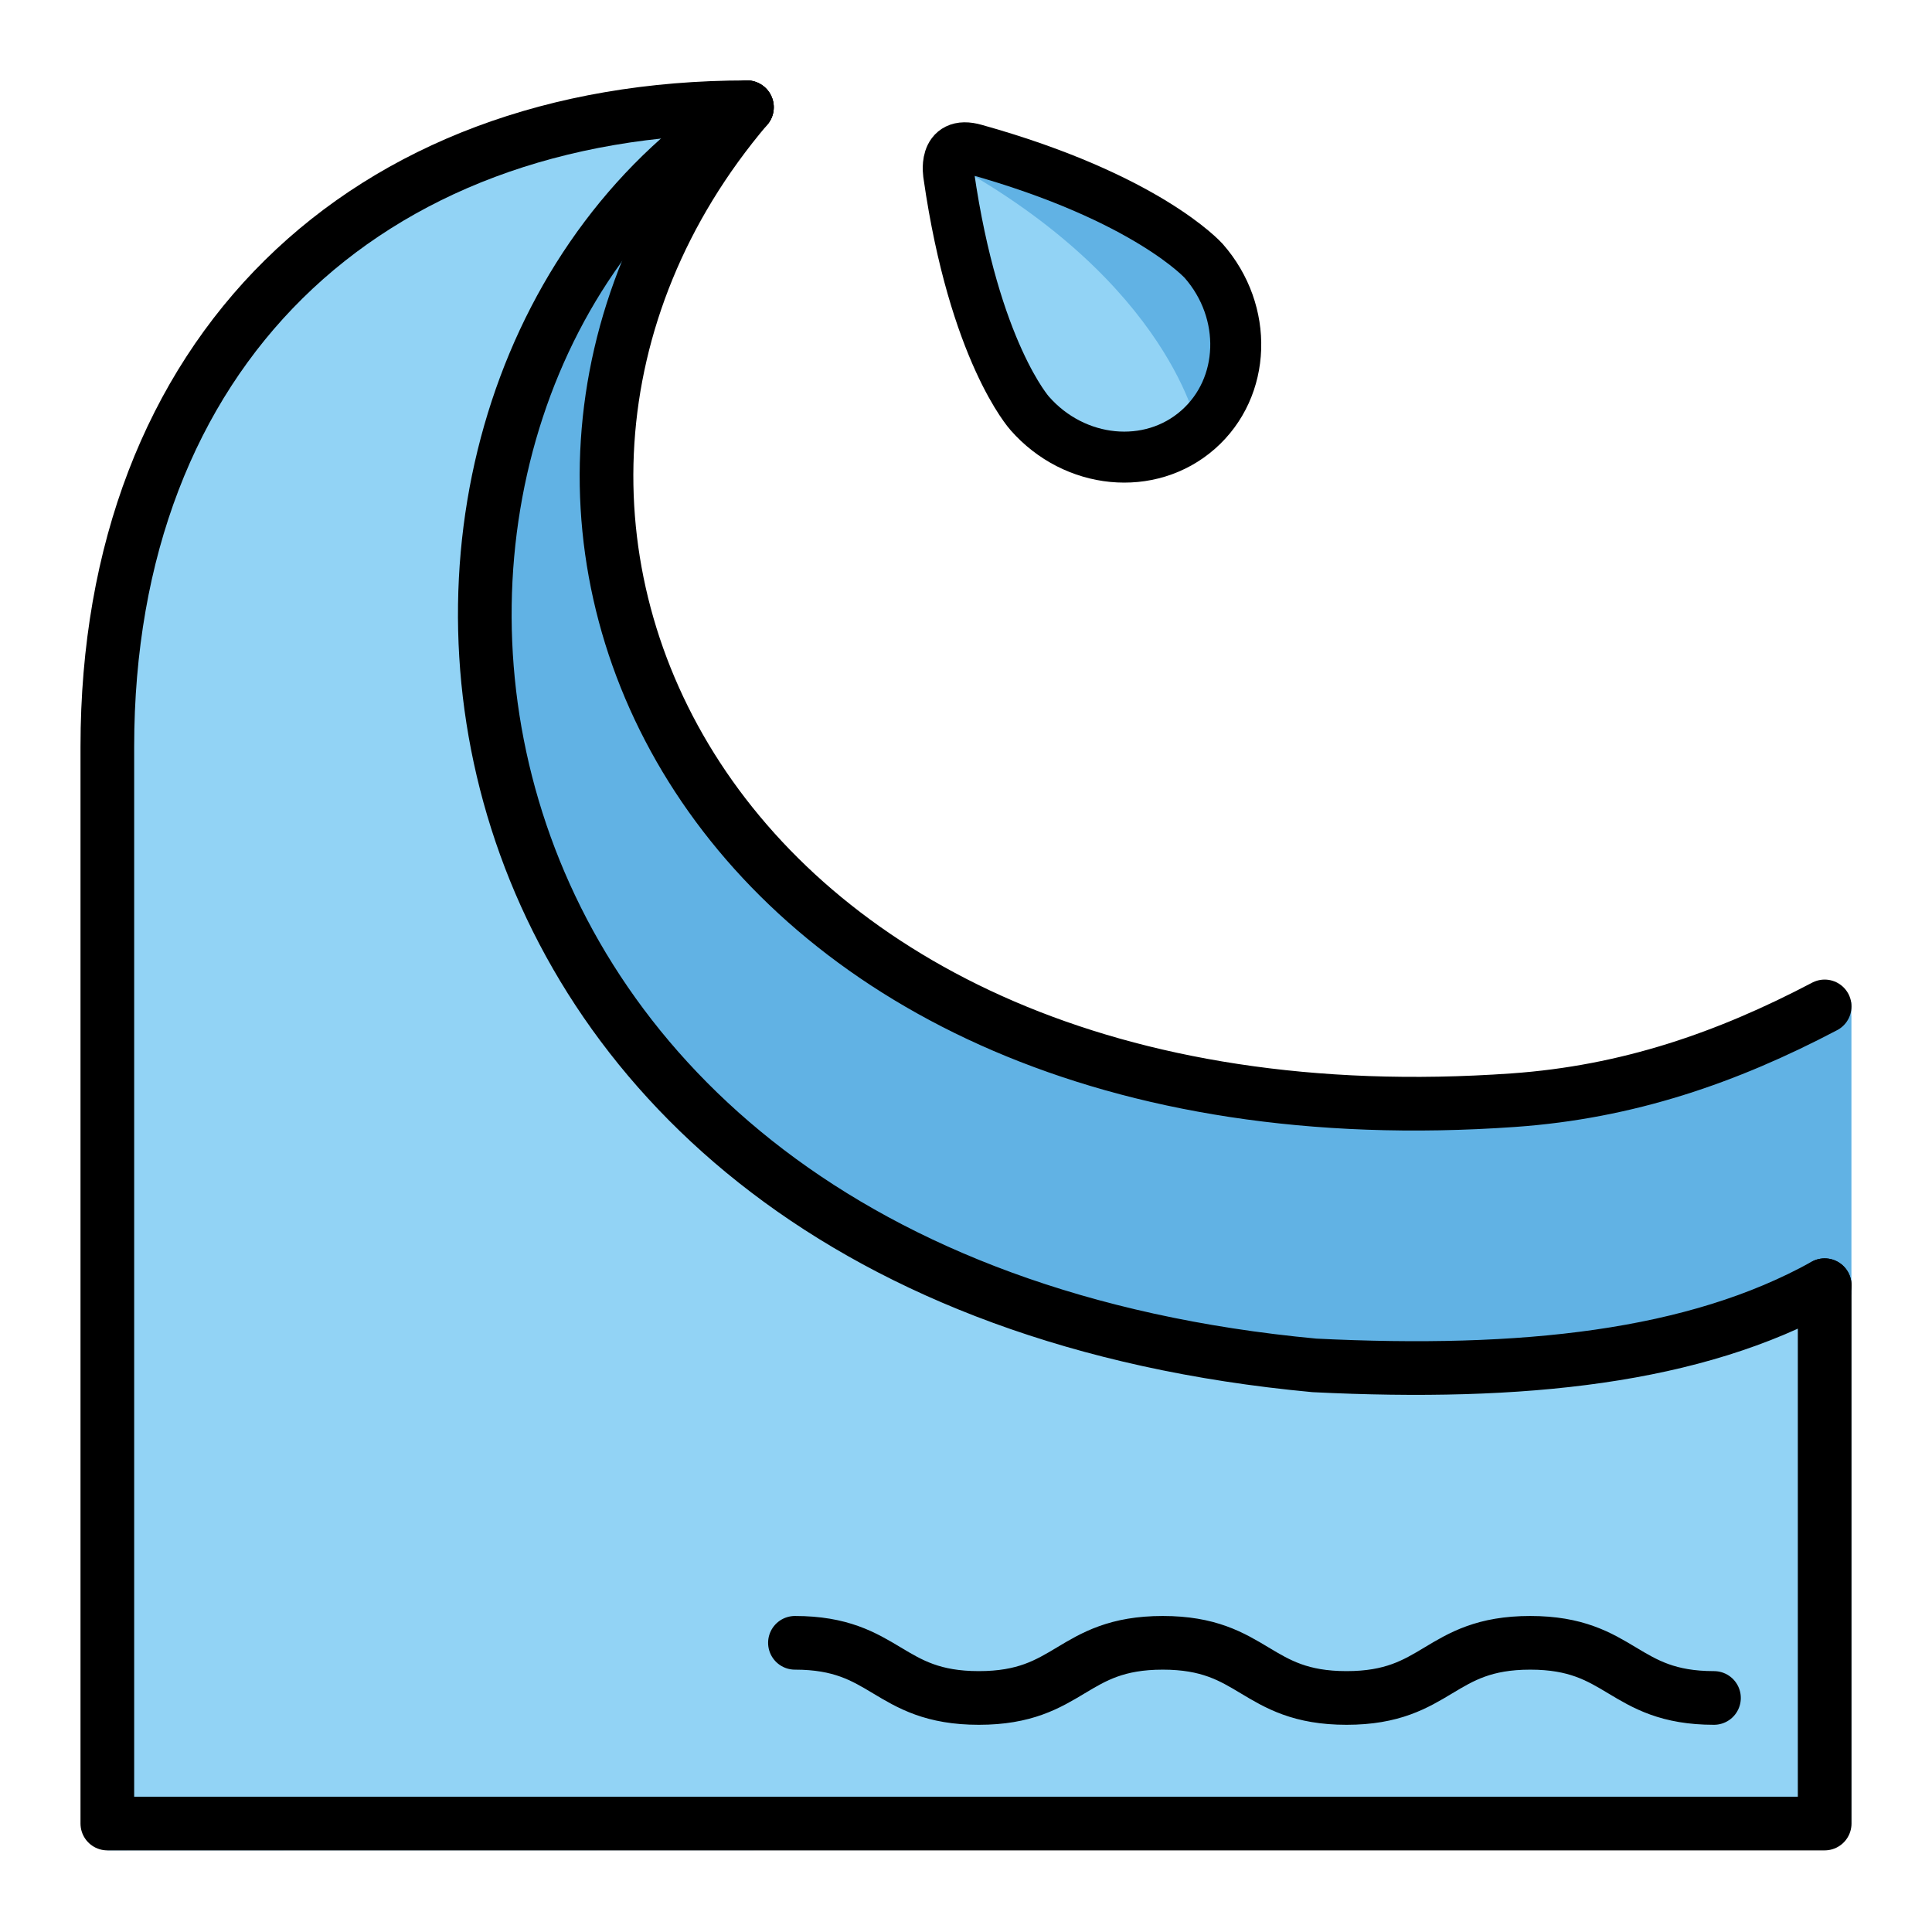
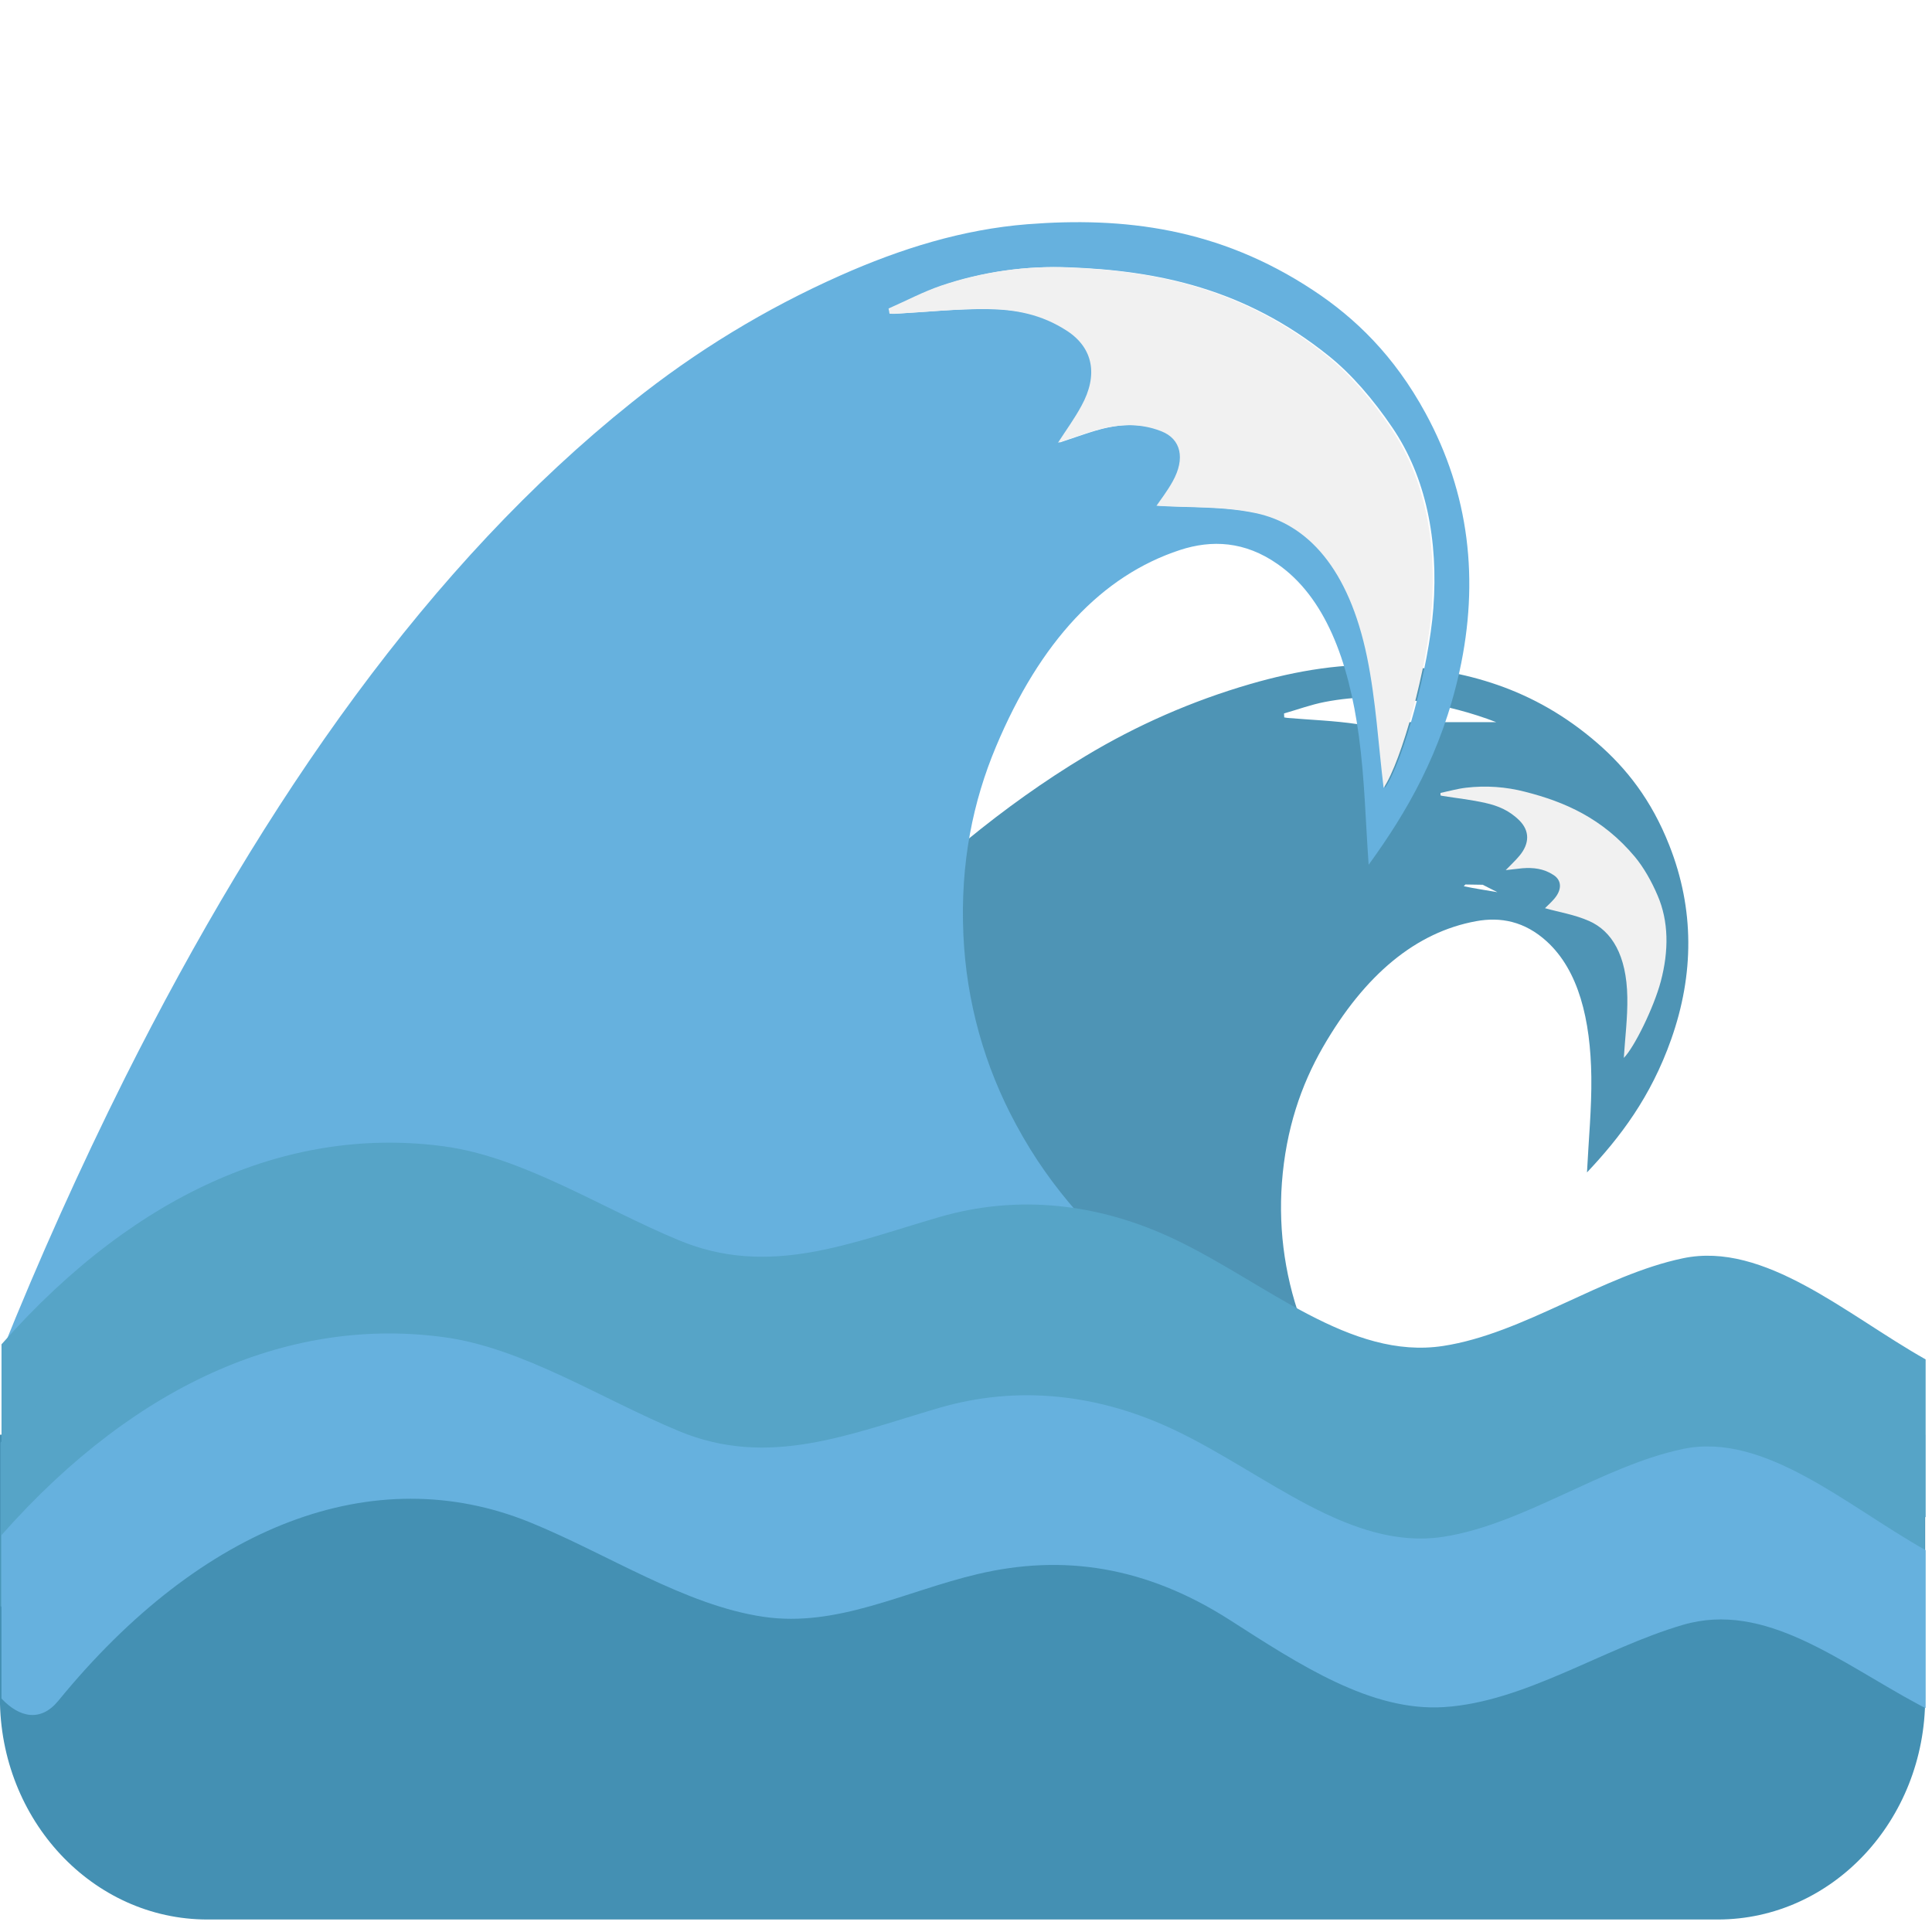
- <svg xmlns="http://www.w3.org/2000/svg" id="emoji" viewBox="0 0 72 72" version="1.1">
-   <g id="color">
-     <path fill="#92D3F5" d="M4,28.189C4,14.817,14.286,3.977,27.837,3.977l0,0C15,19.344,26.25,43.722,56.4,41.563 c4.256-0.305,8.947-1.778,12.593-3.724v30.087c0,0.558-0.453,1.011-1.011,1.011L4,68.958V28.189" />
-     <path fill="#61B2E4" d="M21.784,10.012c-3.822,7.178-5.951,21.128,6.555,33.343c0,0,10.239,12.649,40.654,4.885V37.349 c0,0-11.106,7.592-27.525,2.338c-15.385-4.923-19.425-16.527-18.909-20.767c0.182-1.499,0.788-6.042,0.788-6.042 s0.839-3.015,0.545-3.801C23.552,8.168,22.058,9.498,21.784,10.012z" />
-     <path fill="#92D3F5" d="M44.857,9.722c1.674,1.907,1.579,4.722-0.21,6.293s-4.596,1.298-6.27-0.608 c0,0-2.07-2.286-3.018-8.876c0,0-0.251-1.32,0.979-0.961C42.75,7.361,44.857,9.722,44.857,9.722" />
-     <path fill="#61B2E4" d="M35.41,6.055c4.353-0.599,9.166,3.388,9.166,3.388c2.133,2.429,1.859,5,0.07,6.571 C44.647,16.014,43.649,10.572,35.41,6.055" />
+ <svg xmlns="http://www.w3.org/2000/svg" width="64" height="64" viewBox="0 0 64 64">
+   <g fill-rule="evenodd">
+     <path fill="#4e94b5" d="M18.28 45.14q.184.099.359.207c.317.055.637.123.952.208c1.589.427 3.175.853 4.781 1.202c.107.013.214.033.324.047q.529.064 1.033.16a18.4 18.4 0 0 1 4.197-.344c2.676.099 5.351.192 7.985 1.142c1.75.628 3.5 1.264 5.251 1.899c.549-.214 1.101-.409 1.644-.608l1.726-.176c-.025-.021-.044-.049-.072-.07c-.212-.167-.404-.409-.598-.633c-1.014-1.163-1.99-2.419-2.672-4.176a11 11 0 0 1-.725-4.819c.133-1.772.635-3.233 1.355-4.485c1.394-2.421 3.093-3.815 5.076-4.178c.81-.149 1.608 0 2.343.67c1.055.964 1.45 2.586 1.476 4.488c.013 1.044-.091 2.091-.144 3.164c1.093-1.159 2.112-2.489 2.791-4.414c.759-2.15.769-4.311-.063-6.418c-.595-1.517-1.436-2.567-2.38-3.386c-2.127-1.847-4.424-2.437-6.781-2.577c-1.591-.095-3.162.164-4.724.617a23 23 0 0 0-5.466 2.392c-5.4 3.25-10.116 8.417-14.392 14.787a88 88 0 0 0-3.276 5.301m30.21-15.782l.052-.058c.326.004.575.009.575.009l.487.246c-.38-.066-.753-.121-1.114-.197m-5.955-5.724c.446-.128.892-.291 1.342-.379a8.5 8.5 0 0 1 3.165-.014c.855.152 1.697.362 2.522.681h-3.372l-.335.293a4.3 4.3 0 0 0-.898-.228c-.763-.114-1.531-.139-2.296-.204c-.041-.002-.078-.012-.121-.018z" />
+     <path fill="#f1f1f1" d="M53.791 35.04c.04-.644.129-1.336.116-2.01c-.023-1.386-.514-2.188-1.264-2.52c-.483-.214-.994-.292-1.464-.425c.075-.075.198-.183.311-.315c.255-.3.248-.607-.028-.785c-.327-.216-.679-.251-1.034-.223c-.181.018-.36.041-.549.062c.155-.163.315-.306.456-.477c.341-.408.337-.827 0-1.165c-.344-.344-.729-.494-1.129-.583c-.469-.107-.943-.157-1.414-.232c-.026-.003-.051-.012-.074-.018v-.082c.282-.059.564-.14.848-.173a5.3 5.3 0 0 1 1.96.136c1.307.332 2.564.877 3.634 2.156c.286.346.546.797.751 1.28c.368.853.374 1.829.105 2.843c-.232.874-.884 2.195-1.225 2.535" />
  </g>
-   <g id="hair" />
-   <g id="skin" />
-   <g id="skin-shadow" />
-   <g id="line">
-     <path fill="none" stroke="#000000" stroke-linecap="round" stroke-linejoin="round" stroke-miterlimit="10" stroke-width="2" d="M4,27.833 M4,67.958 M68,47.896v20.062H4v-40.125C4,13.148,13.579,4,27.836,3.997" />
-     <path fill="none" stroke="#000000" stroke-linecap="round" stroke-linejoin="round" stroke-miterlimit="10" stroke-width="2" d="M68,37.506C64.353,39.423,60.656,40.7,56.4,41C26.25,43.125,15,19.125,27.836,3.997" />
-     <path fill="none" stroke="#000000" stroke-linecap="round" stroke-linejoin="round" stroke-miterlimit="10" stroke-width="2" d="M68,47.896c-4.833,2.688-11.25,3.372-19.016,2.988C13.991,47.625,11.381,14.384,27.836,3.997" />
-     <path fill="none" stroke="#000000" stroke-linecap="round" stroke-linejoin="round" stroke-miterlimit="10" stroke-width="1.9" d="M44.857,9.722c1.674,1.907,1.579,4.722-0.21,6.293s-4.596,1.298-6.27-0.608c0,0-2.07-2.286-3.018-8.876 c0,0-0.251-1.32,0.979-0.961C42.75,7.361,44.857,9.722,44.857,9.722" />
-     <path fill="none" stroke="#000000" stroke-linecap="round" stroke-linejoin="round" stroke-miterlimit="10" stroke-width="2" d="M63.875,63.278c-3.424,0-3.424-2.055-6.848-2.055c-3.422,0-3.422,2.055-6.844,2.055c-3.425,0-3.425-2.055-6.85-2.055 c-3.427,0-3.427,2.055-6.854,2.055s-3.427-2.055-6.854-2.055" />
+   <path fill="#4490b3" d="M63.774 47.525v8.719c0 4.056-3.076 7.342-6.872 7.342H6.872c-3.798 0-6.875-3.286-6.875-7.342v-8.719h63.774" />
+   <g fill-rule="evenodd">
+     <path fill="#66b1de" d="M.657 49.753c.929-.639 1.861-1.274 2.796-1.896c.633-.42 1.302-.702 1.957-1.046c3.539-1.851 7.17-3.212 10.983-3.599c3.588-.361 7.172-.729 10.84.047c3.716.786 7.434 1.592 11.153 2.394c.52.11 1.039.229 1.56.343c.009-.052.001-.105.015-.155c-.224-.147-.451-.291-.685-.445c.386-.804.286-1.869-.473-2.322c-.307-.185-.6-.471-.895-.731c-1.544-1.365-3.05-2.86-4.242-5.077a14.5 14.5 0 0 1-1.752-6.298c-.109-2.389.323-4.432 1.079-6.233c1.463-3.488 3.505-5.665 6.094-6.515c1.055-.344 2.147-.294 3.234.465c1.563 1.088 2.355 3.179 2.695 5.712c.188 1.389.22 2.805.322 4.249c1.271-1.75 2.413-3.712 3.01-6.407c.661-3.01.326-5.89-1.125-8.552c-1.038-1.909-2.333-3.156-3.725-4.073c-3.138-2.073-6.293-2.434-9.464-2.186c-2.137.169-4.194.806-6.201 1.7a31.4 31.4 0 0 0-6.902 4.202c-6.677 5.332-12.13 13.09-16.797 22.386a123 123 0 0 0-4.078 9.07l.606 4.965m28.829-39.535c.576-.254 1.142-.555 1.727-.755a11.6 11.6 0 0 1 4.221-.604c2.905.111 5.794.696 8.577 2.933c.752.602 1.476 1.442 2.107 2.374c1.116 1.643 1.528 3.718 1.358 5.988c-.146 1.964-1 5.064-1.597 5.942c-.166-1.385-.253-2.896-.543-4.33c-.604-2.933-1.973-4.413-3.699-4.774c-1.111-.233-2.223-.172-3.28-.242c.129-.193.351-.475.537-.811c.42-.751.278-1.4-.372-1.656c-.783-.309-1.542-.226-2.29 0c-.373.117-.745.249-1.137.379c.271-.419.544-.792.78-1.224c.559-1.017.384-1.908-.467-2.472c-.866-.571-1.757-.718-2.628-.73c-1.038-.012-2.067.099-3.099.156c-.054.002-.109-.004-.166-.004q-.013-.084-.029-.17" />
+     <path fill="#f1f1f1" d="M45.834 26.1c-.17-1.385-.254-2.896-.548-4.33c-.603-2.933-1.97-4.413-3.699-4.774c-1.111-.233-2.223-.172-3.277-.242c.131-.193.353-.475.539-.811c.418-.751.277-1.4-.376-1.656c-.778-.309-1.541-.226-2.29 0c-.373.117-.745.249-1.136.379c.269-.419.545-.792.778-1.224c.559-1.017.386-1.908-.464-2.472c-.869-.571-1.753-.718-2.635-.73c-1.032-.012-2.063.099-3.096.156c-.054.002-.112-.004-.164-.004q-.012-.086-.032-.172c.578-.254 1.146-.555 1.731-.755a11.6 11.6 0 0 1 4.22-.604c2.904.111 5.794.696 8.577 2.933c.746.602 1.474 1.442 2.104 2.374c1.118 1.643 1.528 3.718 1.361 5.988c-.143 1.966-1 5.066-1.593 5.944" />
  </g>
+   <g fill="#56a4c7">
+     <path d="M.052 44.53c4.576-5.172 9.711-7.222 14.656-6.556c2.619.352 5.202 2.041 7.785 3.113c2.987 1.241 5.667.089 8.628-.771c2.587-.752 5.267-.472 7.826.753c2.991 1.431 5.78 3.992 8.862 3.517c2.665-.409 5.274-2.347 7.94-2.904c2.703-.57 5.418 1.87 8.04 3.35v5.229a2 2 0 0 1-.206-.101c-2.651-1.421-5.108-3.46-7.842-2.652c-2.653.783-5.224 2.547-7.906 2.722c-2.415.153-4.778-1.399-7.104-2.889c-2.772-1.771-5.511-2.187-8.343-1.519c-2.417.57-4.652 1.779-7.101 1.417c-2.601-.385-5.167-2.087-7.736-3.13c-5.165-2.098-10.864.091-15.615 5.907c-.581.714-1.285.569-1.886-.071V44.53" />
+     <path d="M.016 47.787c4.582-5.173 9.716-7.222 14.656-6.556c2.621.352 5.202 2.04 7.789 3.113c2.983 1.243 5.665.089 8.627-.772c2.585-.752 5.264-.472 7.825.754c2.988 1.431 5.781 3.992 8.858 3.518c2.667-.411 5.275-2.347 7.939-2.907c2.707-.567 5.419 1.872 8.05 3.354v5.229a2 2 0 0 1-.208-.102C60.9 52 58.446 49.962 55.711 50.767c-2.652.781-5.226 2.546-7.907 2.722c-2.417.153-4.776-1.4-7.104-2.891c-2.77-1.771-5.507-2.187-8.341-1.516c-2.419.57-4.65 1.778-7.099 1.415c-2.603-.387-5.166-2.089-7.738-3.13c-5.166-2.098-10.862.093-15.613 5.909c-.581.712-1.288.567-1.891-.073v-5.416" />
+   </g>
+   <path fill="#66b1de" d="M.052 50.85c4.576-5.173 9.711-7.224 14.656-6.554c2.619.353 5.202 2.039 7.785 3.112c2.987 1.241 5.667.09 8.628-.773c2.587-.753 5.267-.471 7.826.754c2.991 1.431 5.78 3.991 8.862 3.52c2.665-.412 5.274-2.351 7.94-2.91c2.703-.567 5.418 1.876 8.04 3.353v5.229a2 2 0 0 1-.206-.102c-2.651-1.419-5.108-3.456-7.842-2.651c-2.653.78-5.224 2.55-7.906 2.722c-2.415.154-4.778-1.399-7.104-2.891c-2.772-1.771-5.511-2.185-8.343-1.516c-2.417.57-4.652 1.779-7.101 1.415c-2.601-.383-5.167-2.087-7.736-3.131c-5.166-2.097-10.865.093-15.616 5.91c-.581.712-1.285.569-1.886-.071V50.85" />
</svg>
